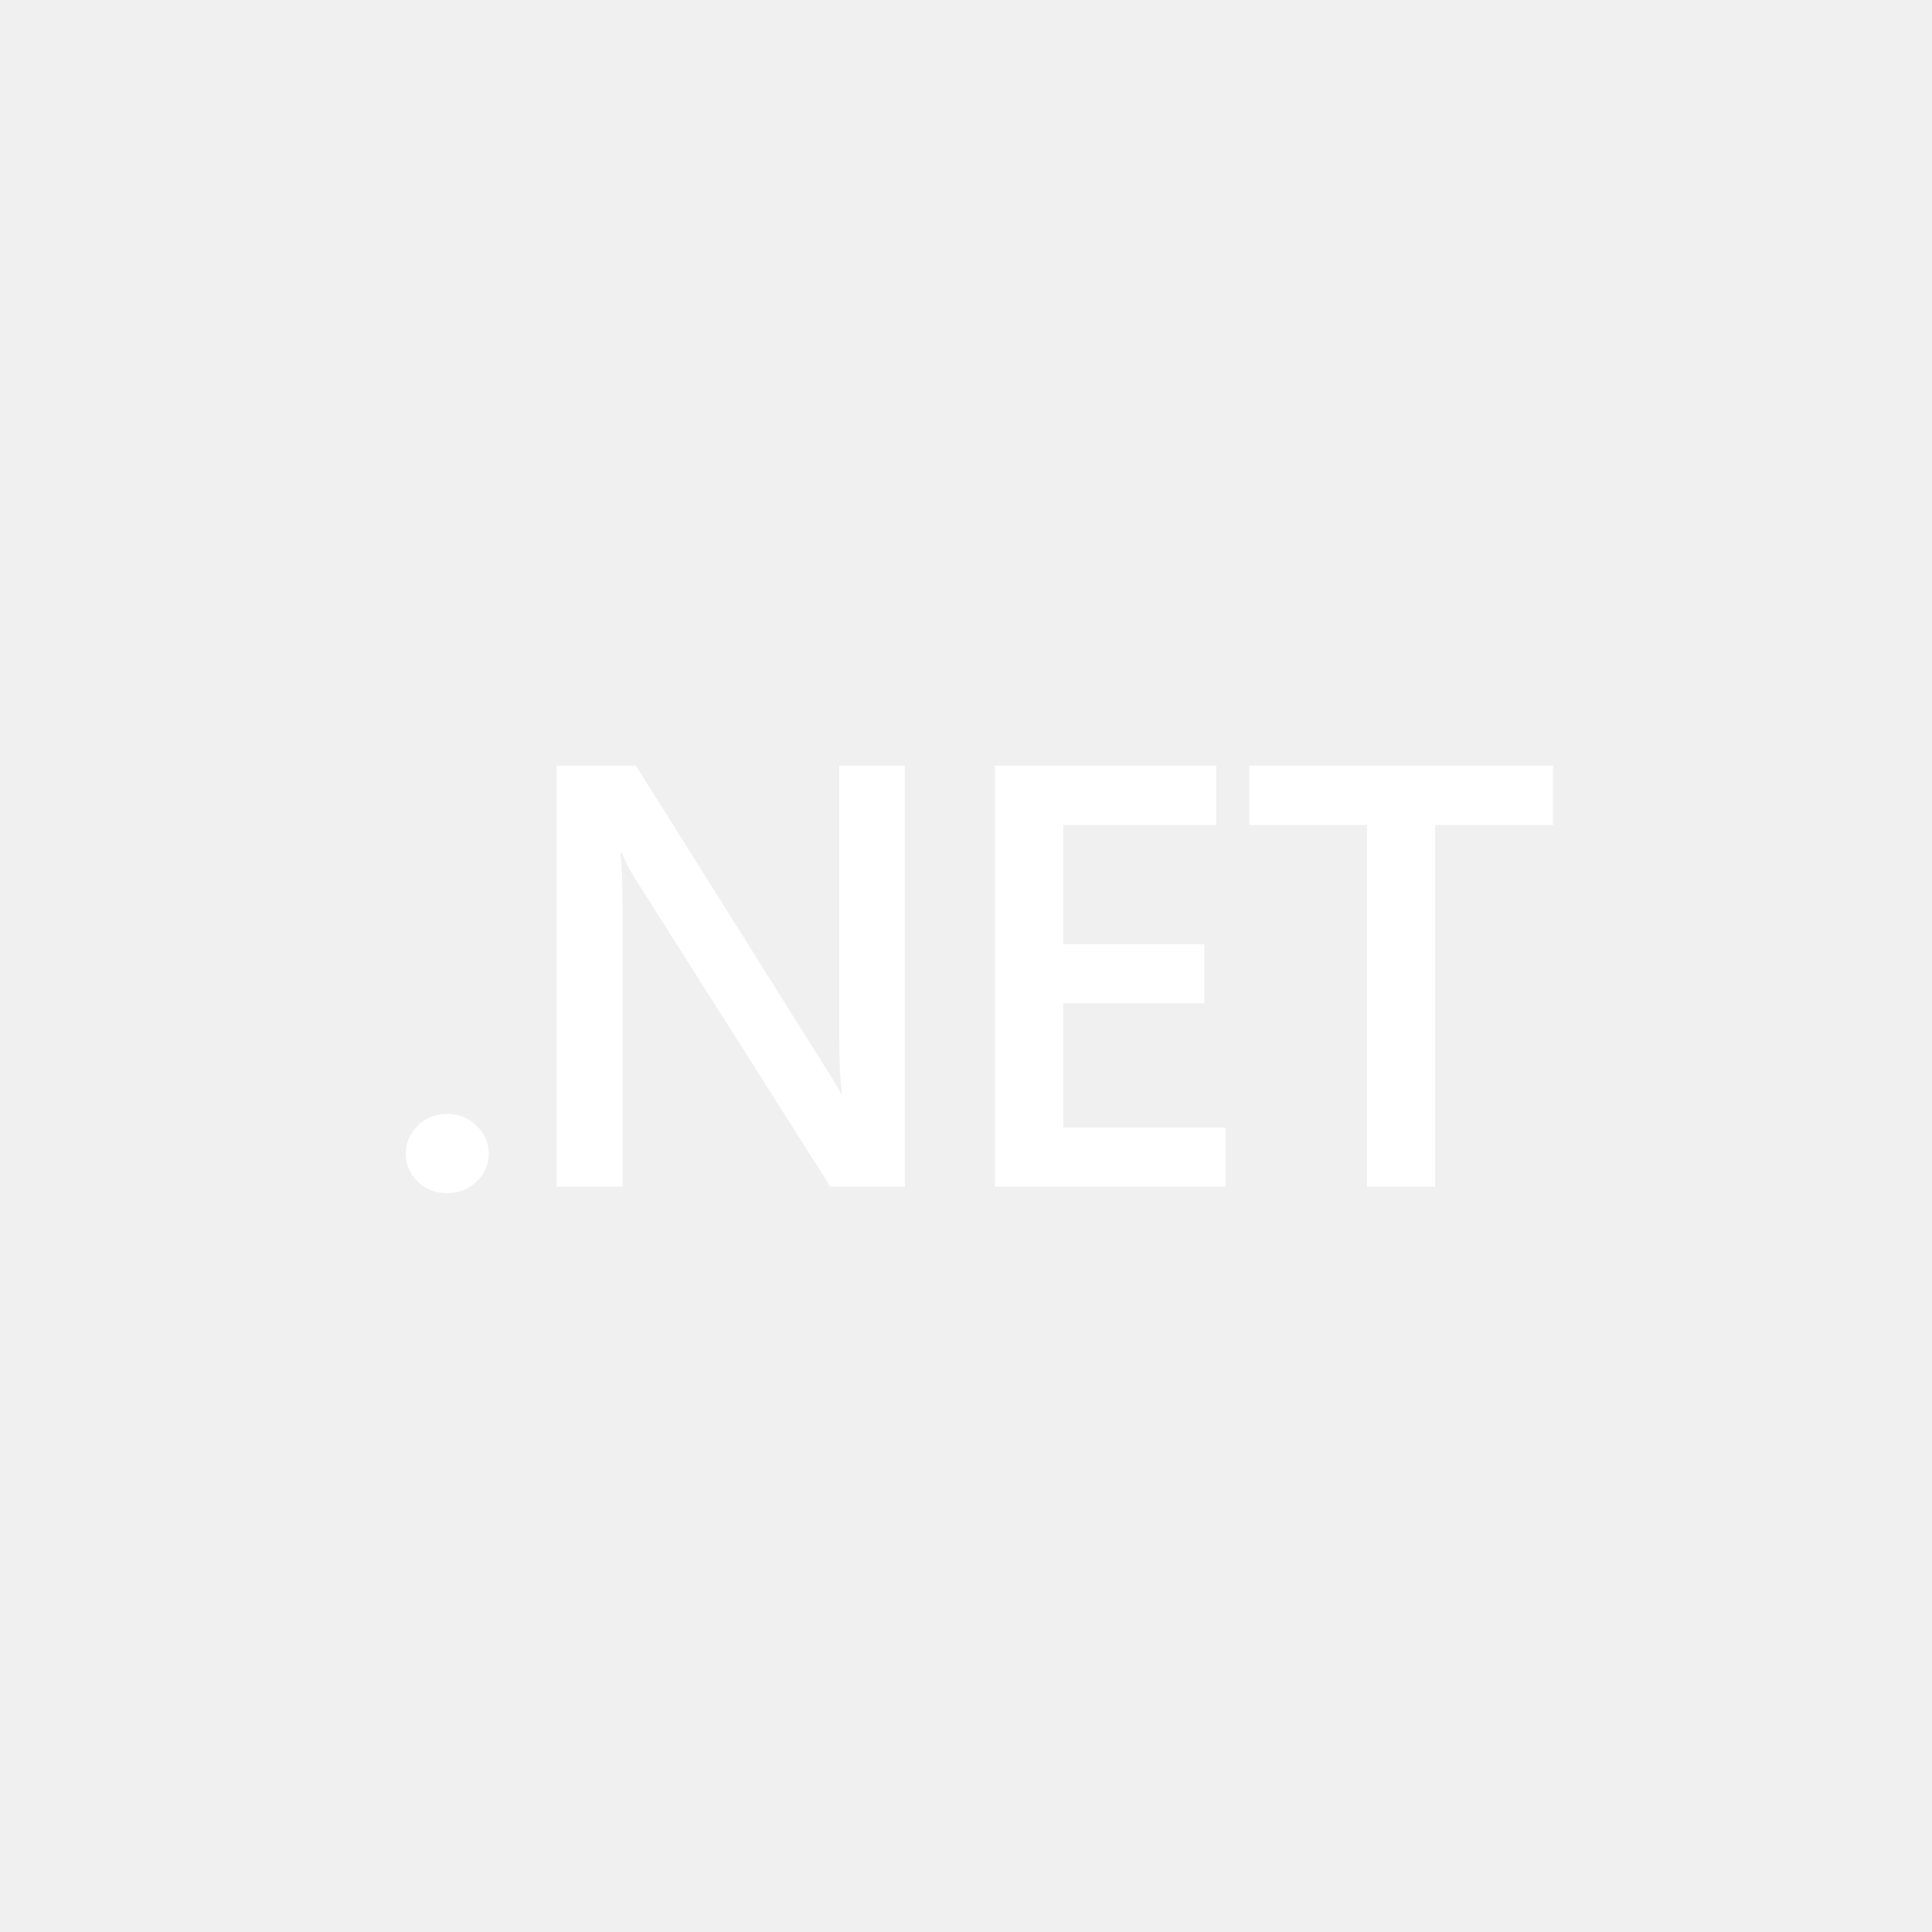
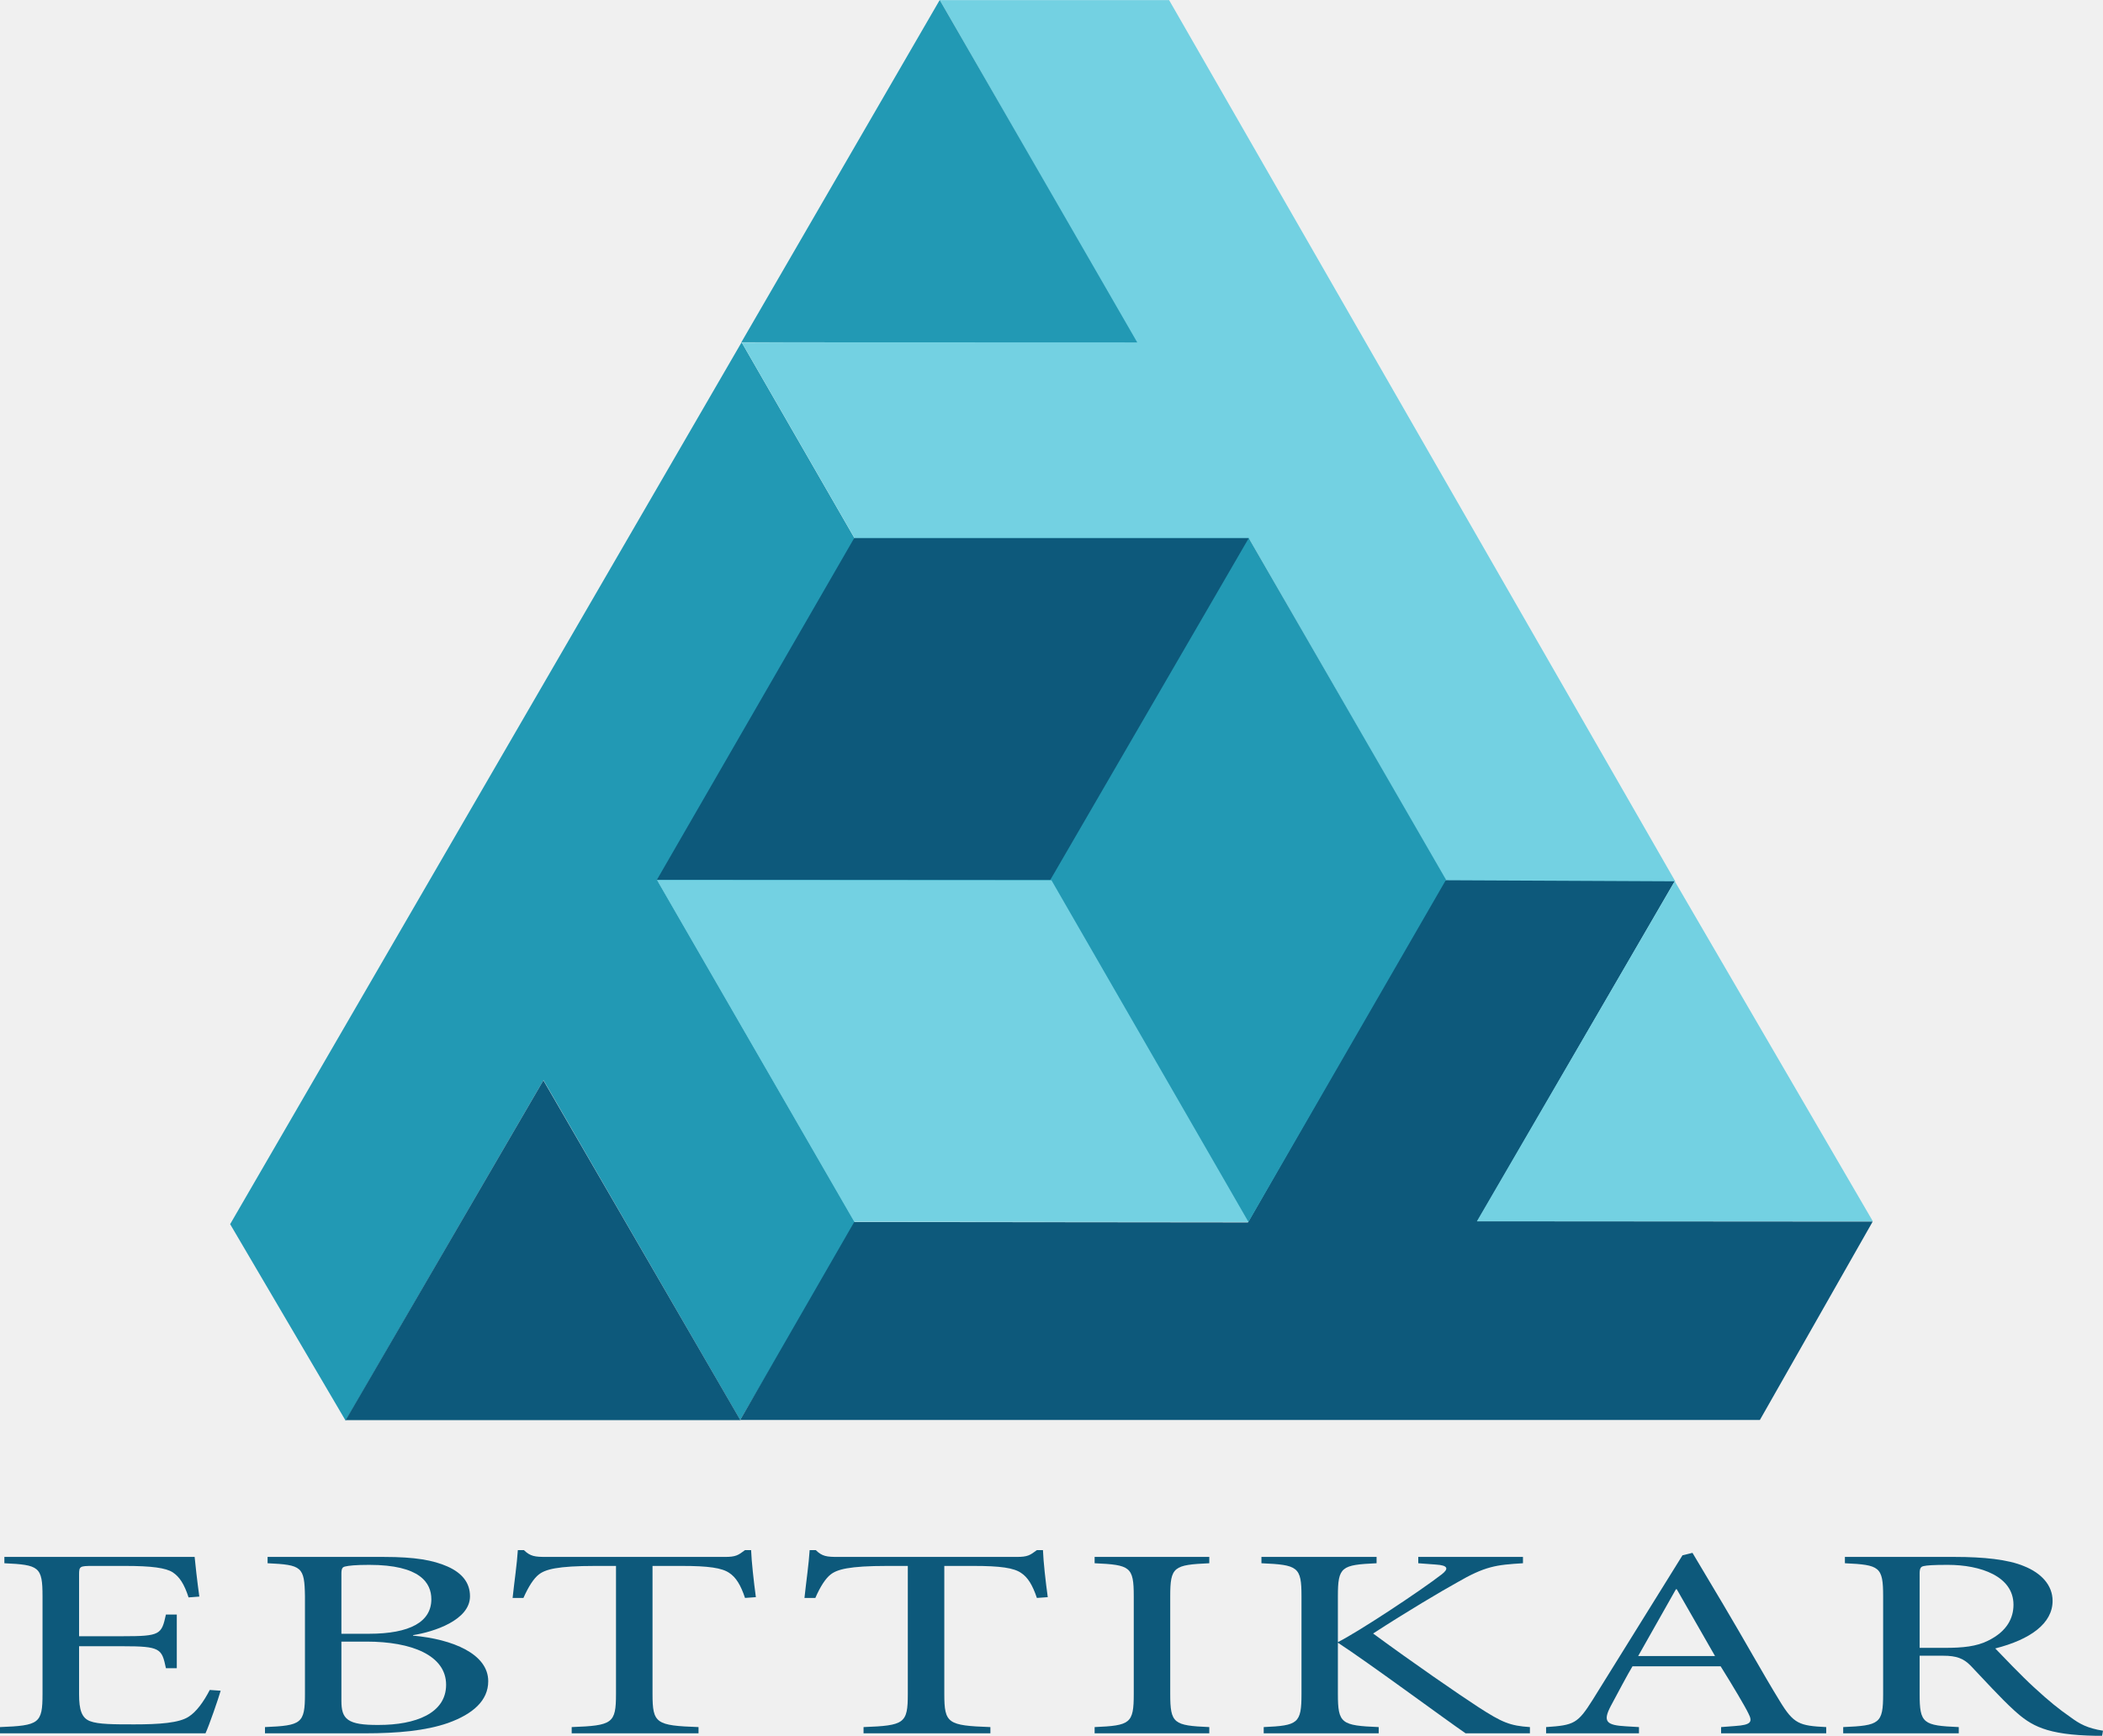
- <svg xmlns="http://www.w3.org/2000/svg" width="456" height="456" viewBox="0 0 456 456" version="1.1" xml:space="preserve" style="fill-rule:evenodd;clip-rule:evenodd;stroke-linejoin:round;stroke-miterlimit:2;">
-   <path d="m 105.5,281.609 c -2.703,0 -5.001,-0.9 -6.893,-2.702 -1.892,-1.848 -2.838,-4.042 -2.838,-6.582 0,-2.587 0.946,-4.804 2.838,-6.652 1.892,-1.848 4.19,-2.772 6.893,-2.772 2.748,0 5.068,0.924 6.96,2.772 1.937,1.848 2.906,4.064 2.906,6.652 0,2.54 -0.968,4.734 -2.906,6.582 -1.892,1.802 -4.212,2.702 -6.96,2.702 z" style="fill:#ffffff;fill-rule:nonzero;stroke-width:0.838" />
-   <path d="M 213.561,280.084 H 195.99 L 149.7,207.054 c -1.171,-1.848 -2.14,-3.765 -2.906,-5.751 h -0.406 c 0.361,2.125 0.541,6.675 0.541,13.65 v 65.132 h -15.543 v -99.36 h 18.719 l 44.737,71.298 c 1.892,2.957 3.109,4.989 3.649,6.098 h 0.27 c -0.45,-2.632 -0.676,-7.09 -0.676,-13.373 v -64.023 h 15.476 z" style="fill:#ffffff;fill-rule:nonzero;stroke-width:0.838" />
-   <path d="m 289.251,280.084 h -54.401 v -99.36 h 52.238 v 13.997 h -36.154 v 28.131 h 33.316 v 13.927 h -33.316 v 29.378 h 38.316 z" style="fill:#ffffff;fill-rule:nonzero;stroke-width:0.838" />
-   <path d="M 366.565,194.721 H 338.722 v 85.363 h -16.084 v -85.363 h -27.775 v -13.997 h 71.701 z" style="fill:#ffffff;fill-rule:nonzero;stroke-width:0.838" />
+ <svg xmlns="http://www.w3.org/2000/svg" id="svg2" width="814.52" height="672.387" viewBox="0 0 814.52 672.387">
+   <defs id="defs6" />
+   <g id="g8" transform="matrix(1.333333,0,0,-1.333333,0,672.3867)">
+     <g id="g10" transform="scale(0.1)">
+       <path d="M 2485.38,3473.85 2154.25,4048.54 668.531,1486.43 1004.04,915.41 l 574.73,989.38 571.36,-987.263 335.25,570.713 -573.36,992.8 573.36,992.81" style="fill:#2299b4;fill-opacity:1;fill-rule:nonzero;stroke:none" id="path12" />
+       <path d="m 4201.76,2481.48 665.02,0.35 -1470.7,2560.76 h -666.1 l 568.42,-990.21 -1143.6,-4.57 329.06,-570.9 1146.11,-1.73 571.79,-993.7" style="fill:#73d1e2;fill-opacity:1;fill-rule:nonzero;stroke:none" id="path14" />
+       <path d="M 2481.36,1492.66 2150.13,917.527 H 5112.2 l 327.69,576.423 -1148.29,0.82 573.22,987.71 -669.45,3.13 -570.38,-994.18 -1145.75,1.23" style="fill:#0d597b;fill-opacity:1;fill-rule:nonzero;stroke:none" id="path16" />
+       <path d="m 2481.27,1494.32 -572.98,992.67 572.98,992.56 h 1146.19 l 573.06,-992.56 -573.06,-992.67 H 2481.27" style="fill:#2299b4;fill-opacity:1;fill-rule:nonzero;stroke:none" id="path18" />
+       <path d="m 1908.29,2486.99 572.98,992.56 h 1146.19 l -576.61,-993.2 -1142.56,0.64" style="fill:#0d597b;fill-opacity:1;fill-rule:nonzero;stroke:none" id="path20" />
+       <path d="m 1908.29,2486.35 1146,-0.74 572.43,-992.95 -1145.36,0.93 -573.07,992.76" style="fill:#73d1e2;fill-opacity:1;fill-rule:nonzero;stroke:none" id="path22" />
+       <path d="m 1004.04,916.973 574.4,987.177 572.22,-987.06 z" style="fill:#0d597b;fill-opacity:1;fill-rule:nonzero;stroke:none" id="path24" />
+       <path d="m 2153.52,4048.54 576.22,994.35 573.8,-994.78 z" style="fill:#2299b4;fill-opacity:1;fill-rule:nonzero;stroke:none" id="path26" />
+       <path d="m 4290.16,1494.77 574.66,988.15 575.53,-988.15 z" style="fill:#73d1e2;fill-opacity:1;fill-rule:nonzero;stroke:none" id="path28" />
+       <path d="m 123.535,405.352 c 0,85.898 -9.972,91.25 -110.824,95.957 v 18.328 H 565.398 c 1.133,-13.563 7.418,-71.043 13.61,-115.203 l -31.254,-2.383 c -12.688,39.394 -26.684,59.98 -45.606,72.578 -20.152,13.262 -61.683,18.867 -138.773,18.867 h -95.801 c -35.48,0 -37.871,-1.562 -37.871,-24.473 V 289.258 h 127.473 c 108.453,0 112.082,4.805 124.82,63.047 h 31.551 V 196.387 h -31.551 c -6.191,29.14 -10.023,44.804 -26.484,53.457 -16.27,8.652 -44.235,10.332 -98.336,10.332 H 229.703 V 120.645 c 0,-44.981 7.555,-68.711 31.488,-78.008 24.032,-9.473 69.493,-9.473 128.821,-9.473 71.89,0 131.058,3.887 158.914,22.852 21.375,14.062 41.578,40.938 60.453,77.148 l 31.601,-2.246 C 634.734,108.711 606.918,28.398 596.895,7.168 H 0 V 25.293 c 113.563,4.473 123.535,10.273 123.535,96.133 v 283.926" style="fill:#0d597b;fill-opacity:1;fill-rule:nonzero;stroke:none" id="path30" />
+       <path d="m 991.715,471.582 c 0,15.625 3.832,18.77 11.405,20.352 10.04,2.285 27.77,4.668 69.34,4.668 148.96,0 180.51,-52.989 180.51,-99.903 0,-64.844 -60.49,-100.312 -181.68,-100.312 h -79.575 z m -214.41,48.055 v -18.328 c 99.711,-4.707 107.191,-10.059 108.554,-95.957 V 121.426 c 0,-85.86 -10.175,-91.66 -116.125,-96.133 V 7.168 h 290.246 c 95.98,0 176.62,7.578 241.06,29.883 73.13,26.133 117.2,65.527 117.2,121.445 0,79.512 -103.24,122.109 -218.34,132.481 v 1.425 c 60.58,9.571 165.37,43.555 165.37,112.95 0,39.101 -22.7,67.558 -65.56,86.582 -41.58,18.242 -93.67,27.703 -184.14,27.703 z M 1064.96,273.633 c 130.07,0 230.91,-39.668 230.91,-125.391 0,-83.613 -89.83,-116.738 -195.53,-116.738 C 1008.13,30.762 991.715,48.75 991.715,101.738 v 171.895 h 73.245" style="fill:#0d597b;fill-opacity:1;fill-rule:nonzero;stroke:none" id="path32" />
+       <path d="m 1895.49,121.426 c 0,-85.86 10.17,-91.66 133.62,-96.133 V 7.168 H 1660.68 V 25.293 c 118.53,4.473 128.7,10.273 128.7,96.133 v 372.07 h -59.32 c -112.35,0 -146.29,-10.164 -165.17,-25.117 -13.91,-10.957 -29,-33.145 -44.38,-67.871 h -31.45 c 5.07,48.086 12.73,98.594 15.19,138.945 h 17.55 c 19.11,-18.32 31.75,-19.816 65.8,-19.816 h 517.34 c 32.73,0 39.02,4.738 59.22,19.816 h 17.69 c 1.28,-33.379 7.62,-90.859 13.84,-136.68 l -31.53,-2.265 c -12.48,37.715 -26.49,59.922 -45.37,72.402 -21.43,14.981 -60.68,20.586 -138.88,20.586 h -84.42 v -372.07" style="fill:#0d597b;fill-opacity:1;fill-rule:nonzero;stroke:none" id="path34" />
+       <path d="m 2743.07,121.426 c 0,-85.86 10.08,-91.66 133.87,-96.133 V 7.168 H 2508.46 V 25.293 c 118.73,4.473 128.61,10.273 128.61,96.133 v 372.07 h -59.33 c -112.28,0 -146.28,-10.164 -165.2,-25.117 -13.81,-10.957 -29.1,-33.145 -44.09,-67.871 h -31.59 c 5.05,48.086 12.63,98.594 15.07,138.945 h 17.75 c 18.83,-18.32 31.41,-19.816 65.41,-19.816 h 517.49 c 32.92,0 39.1,4.738 59.4,19.816 h 17.65 c 1.23,-33.379 7.62,-90.859 13.96,-136.68 l -31.61,-2.265 c -12.67,37.715 -26.48,59.922 -45.5,72.402 -21.27,14.981 -60.58,20.586 -138.82,20.586 h -84.59 v -372.07" style="fill:#0d597b;fill-opacity:1;fill-rule:nonzero;stroke:none" id="path36" />
+       <path d="m 3399.34,121.426 c 0,-85.86 10.13,-91.66 113.46,-96.133 V 7.168 H 3179.72 V 25.293 c 103.55,4.473 113.68,10.273 113.68,96.133 v 283.926 c 0,85.898 -10.13,91.25 -113.68,95.957 v 18.328 H 3512.8 V 501.309 C 3409.47,496.602 3399.34,491.25 3399.34,405.352 V 121.426" style="fill:#0d597b;fill-opacity:1;fill-rule:nonzero;stroke:none" id="path38" />
+       <path d="m 3886.37,272.051 c 61.91,31.426 237.26,147.304 301.64,196.972 21.44,16.582 17.65,26.211 -16.35,28.399 l -51.82,3.887 v 18.328 H 4424 v -18.328 c -78.19,-4.707 -109.79,-8.34 -193.13,-56.856 -45.26,-25.098 -142.59,-82.656 -242.19,-147.265 112.2,-82.735 249.69,-177.442 305.28,-213.555 69.53,-45.02 92.15,-54.492 150.24,-58.34 V 7.168 H 4257.34 C 4196.84,48.75 3973.59,213.711 3886.37,270.449 V 121.426 c 0,-85.86 10.06,-91.66 118.53,-96.133 V 7.168 H 3670.87 V 25.293 c 99.42,4.473 109.78,10.273 109.78,96.133 v 283.926 c 0,85.898 -10.36,91.25 -116.37,95.957 v 18.328 h 334.48 V 501.309 C 3896.43,496.602 3886.37,491.25 3886.37,405.352 V 272.051" style="fill:#0d597b;fill-opacity:1;fill-rule:nonzero;stroke:none" id="path40" />
+       <path d="m 4868.26,425.645 h 2.53 L 4981.91,231.66 h -223.3 z M 4999.53,7.168 h 305.35 V 25.293 c -78.2,3.848 -94.52,9.199 -134.88,75.547 -49.47,80.547 -104.75,180.644 -164.23,280.566 l -89.38,150.078 -29,-7.109 -260.27,-418.828 C 4583.09,35.566 4573,30.762 4491.17,25.293 V 7.168 h 269.82 V 25.293 l -37.85,2.266 c -56.7,3.203 -68.1,13.438 -43.97,59.121 17.69,33.066 50.36,94.707 62.95,115.156 h 256.13 c 35.53,-56.875 71.91,-118.203 80.8,-137.207 12.58,-24.531 7.51,-33.125 -39.03,-36.23 L 4999.53,25.293 V 7.168" style="fill:#0d597b;fill-opacity:1;fill-rule:nonzero;stroke:none" id="path42" />
+       <path d="m 5576.23,471.582 c 0,15.625 3.78,19.668 11.37,21.387 10.11,2.265 27.76,3.633 70.61,3.633 94.76,0 190.65,-32.989 190.65,-115.84 0,-38.77 -18.84,-77.285 -73.23,-104.141 -34.02,-17.305 -74.6,-21.172 -126.01,-21.172 h -73.39 z m 0,-238.945 h 68.23 c 39.02,0 59.36,-8.008 79.5,-28.438 35.49,-37.011 88.23,-95.488 127.4,-130.82 C 5899.37,29.766 5943.51,2.402 6088.61,0 h 17.7 l 2.56,14.746 c -45.47,7.305 -68.11,19.746 -94.76,39.648 -33.96,23.633 -60.5,44.922 -105.95,86.68 -37.83,34.668 -89.5,89.141 -112.24,112.696 102.26,25.996 166.54,72.734 166.54,138.203 0,45.507 -32.76,80.937 -83.31,100.996 -46.68,19.57 -118.67,26.668 -199.41,26.668 h -320.57 v -18.328 c 101.09,-4.707 111.06,-10.059 111.06,-95.957 V 121.426 c 0,-85.86 -9.97,-91.66 -116.01,-96.133 V 7.168 h 335.7 V 25.293 c -103.41,4.473 -113.69,10.273 -113.69,96.133 v 111.211" style="fill:#0d597b;fill-opacity:1;fill-rule:nonzero;stroke:none" id="path44" />
+     </g>
+   </g>
</svg>
